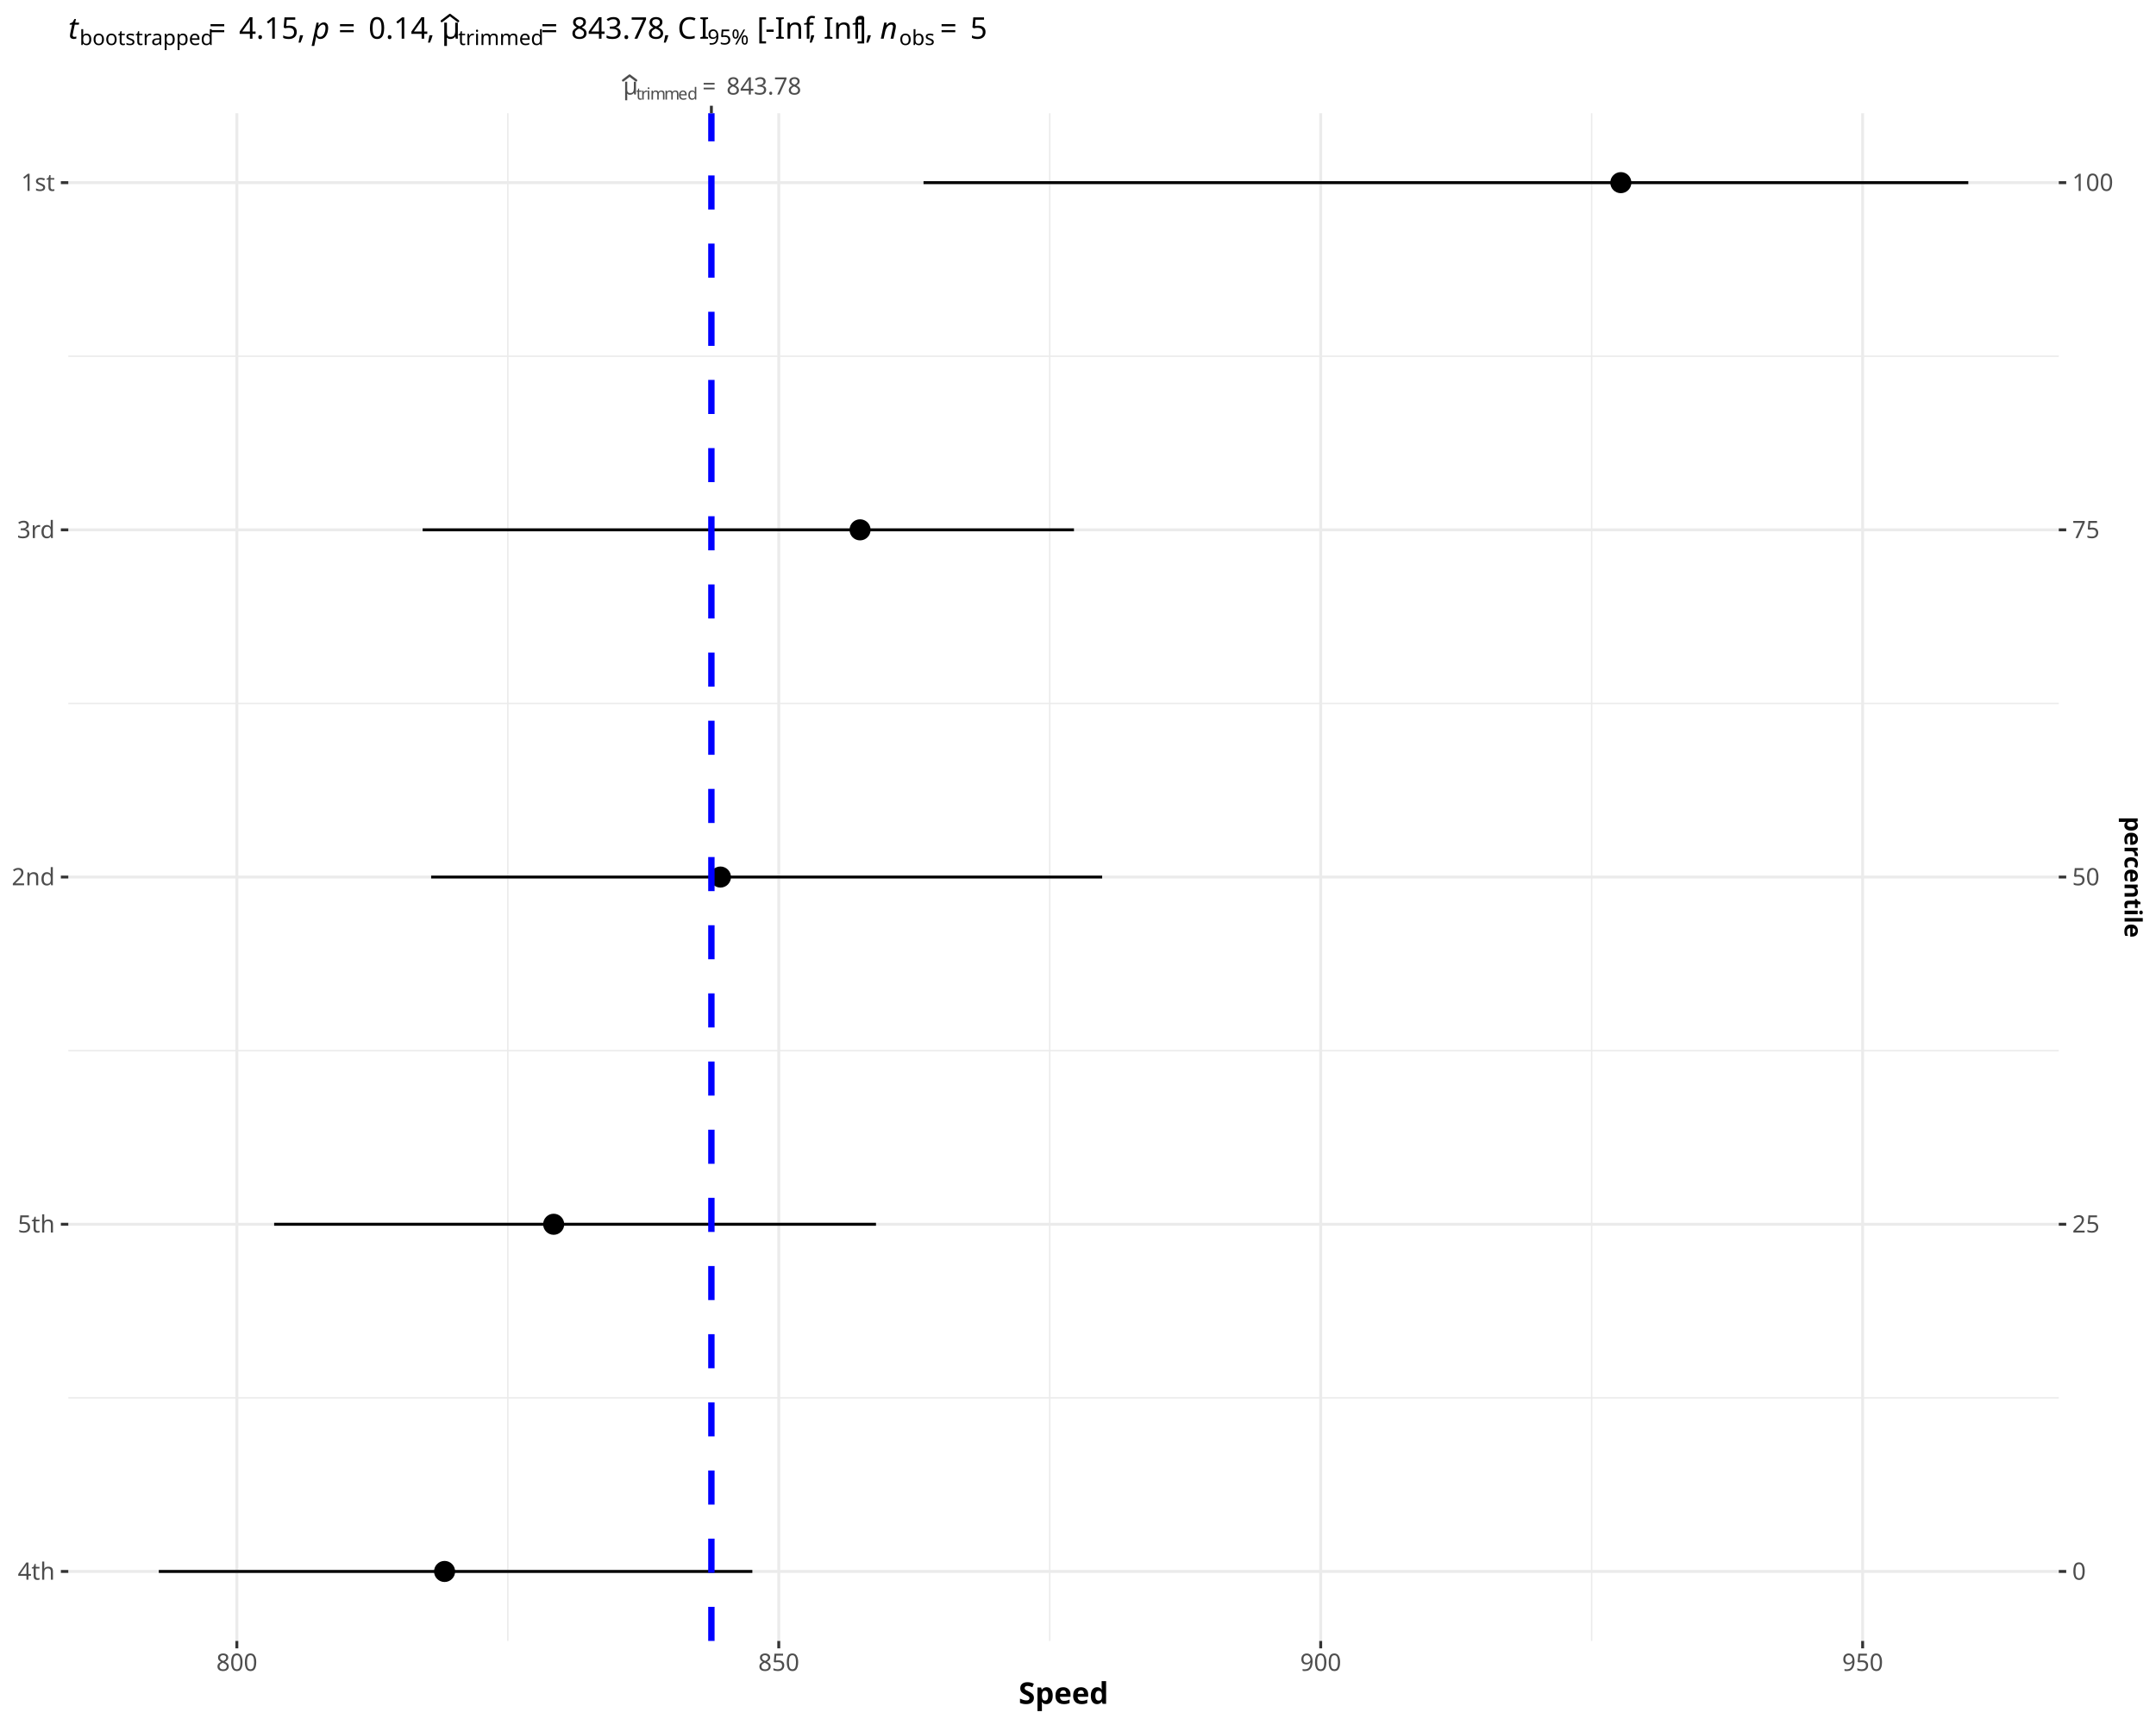
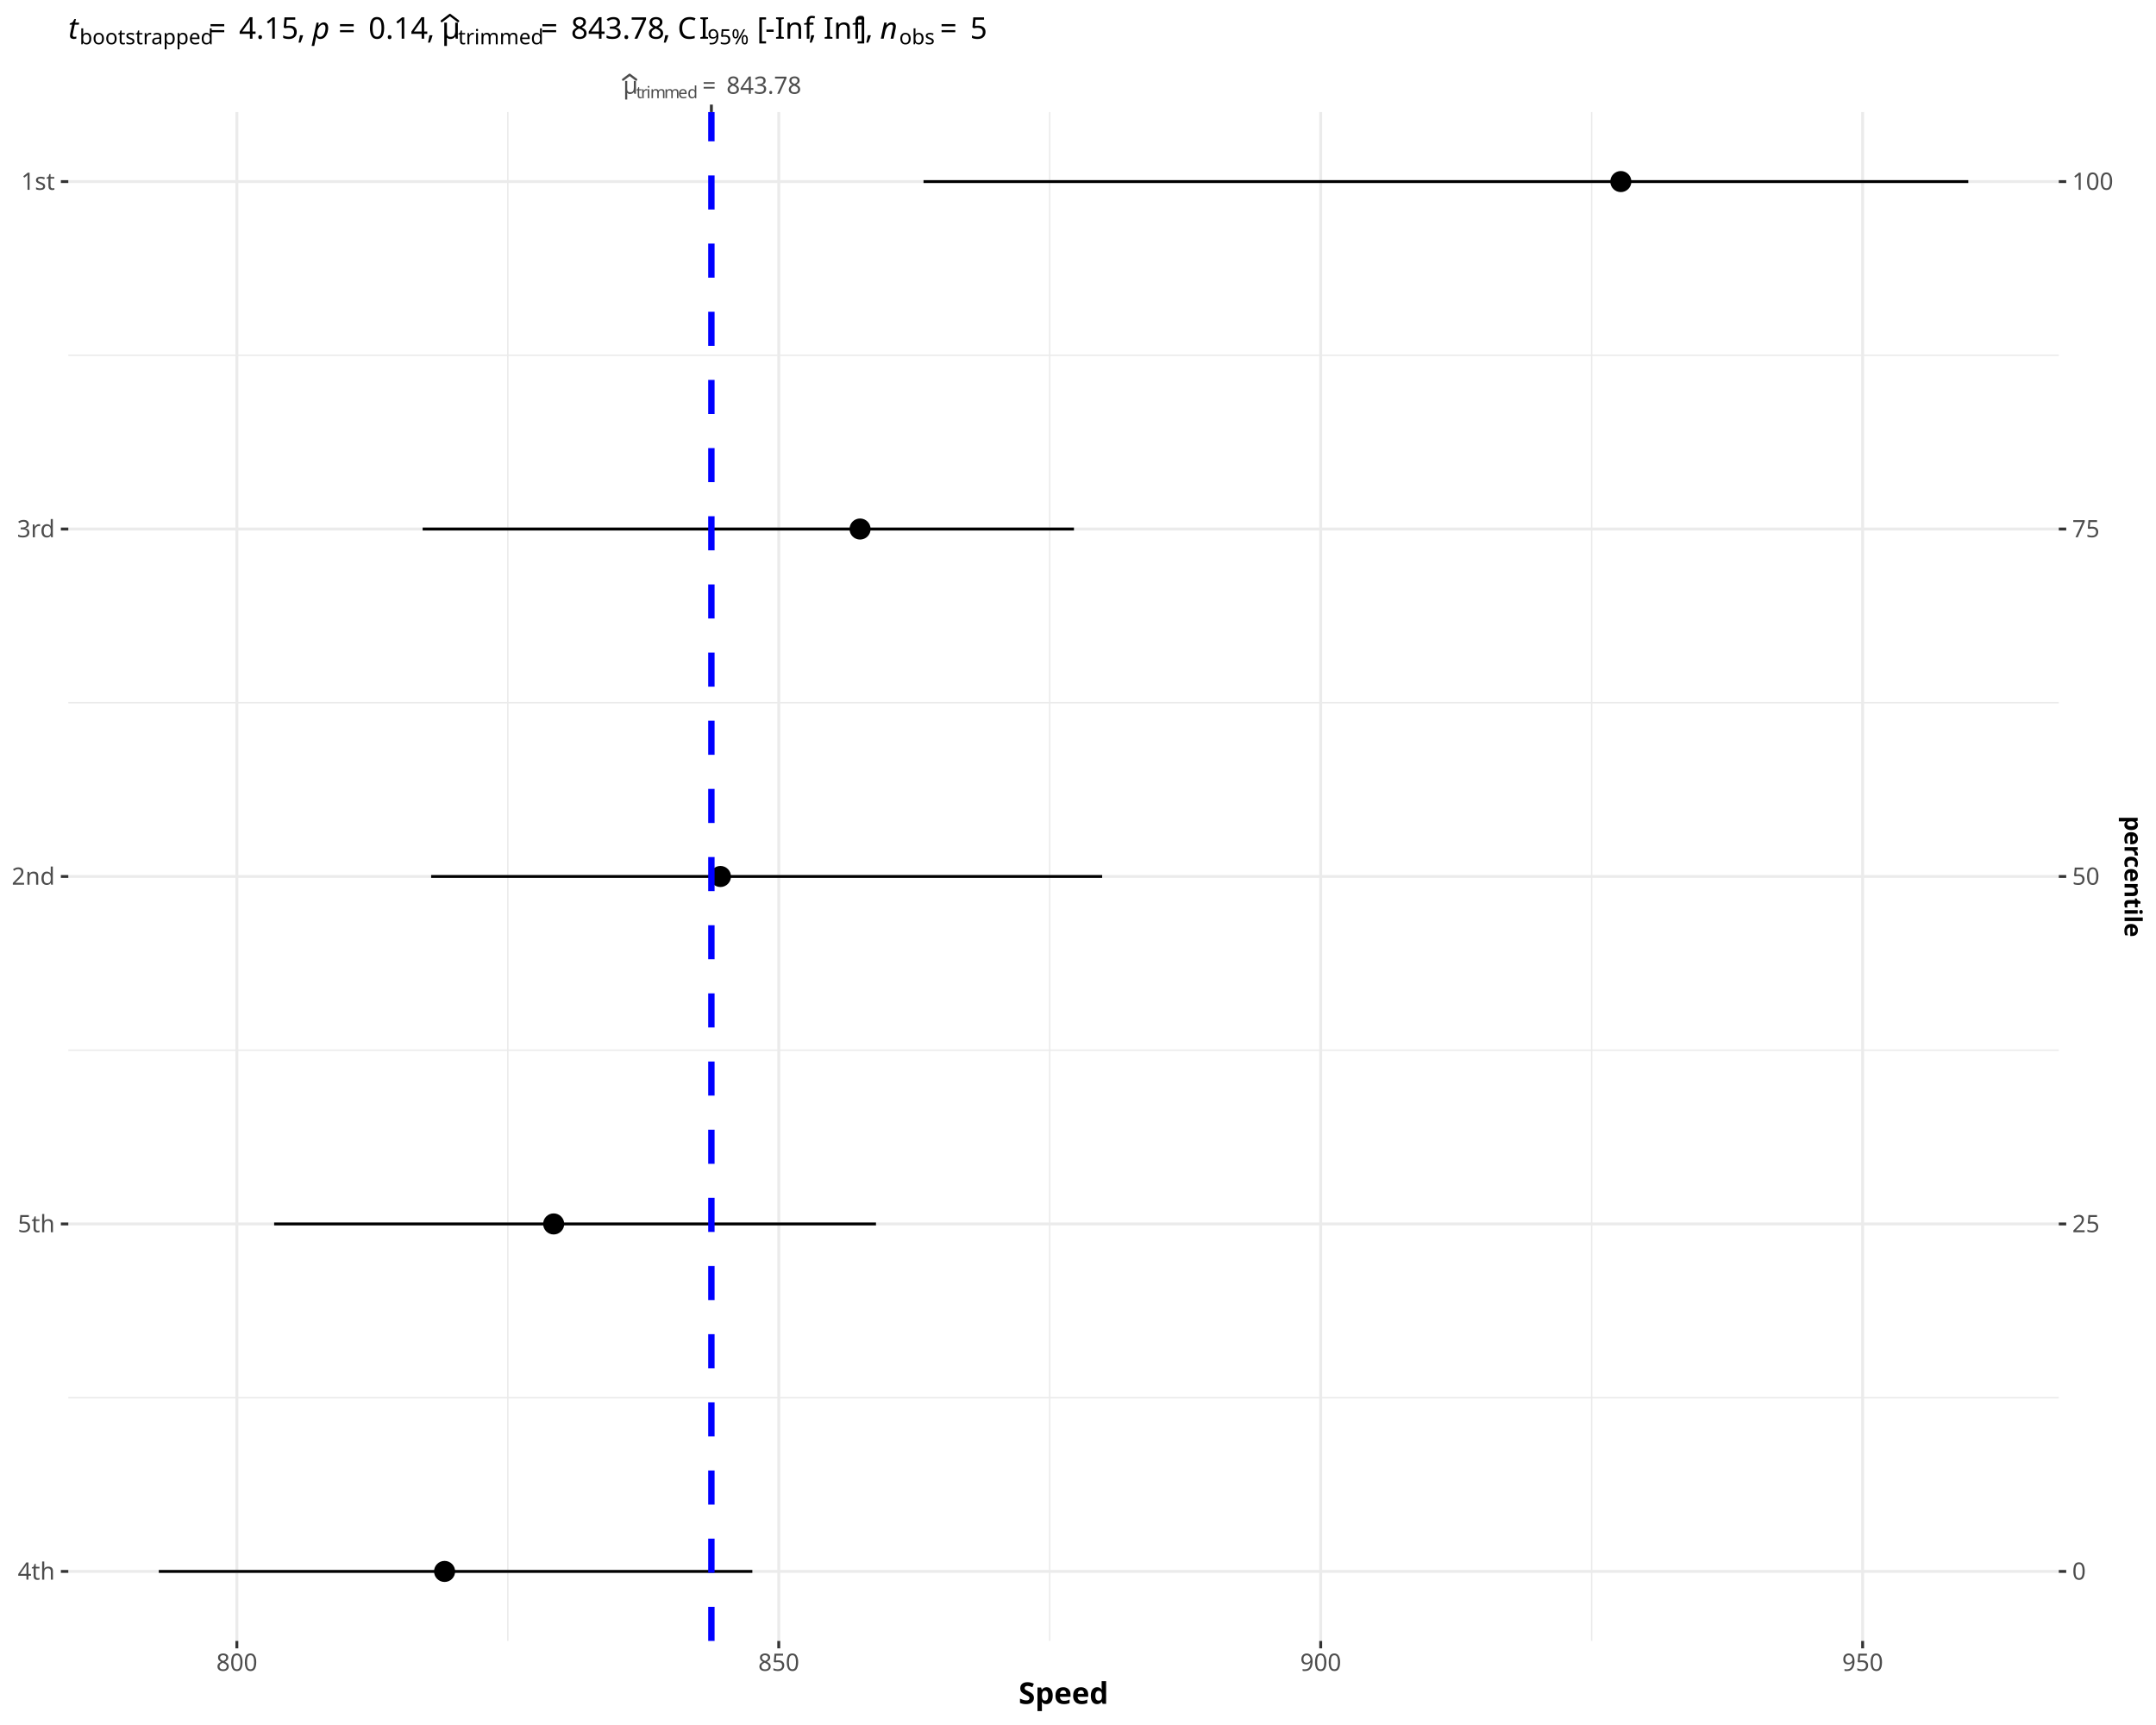
<svg xmlns="http://www.w3.org/2000/svg" class="svglite" data-engine-version="2.0" width="720.00pt" height="576.00pt" viewBox="0 0 720.00 576.00">
  <defs>
    <style type="text/css">
    .svglite line, .svglite polyline, .svglite polygon, .svglite path, .svglite rect, .svglite circle {
      fill: none;
      stroke: #000000;
      stroke-linecap: round;
      stroke-linejoin: round;
      stroke-miterlimit: 10.00;
    }
  </style>
  </defs>
  <rect width="100%" height="100%" style="stroke: none; fill: #FFFFFF;" />
  <defs>
    <clipPath id="cpMC4wMHw3MjAuMDB8MC4wMHw1NzYuMDA=">
      <rect x="0.00" y="0.00" width="720.00" height="576.00" />
    </clipPath>
  </defs>
  <g clip-path="url(#cpMC4wMHw3MjAuMDB8MC4wMHw1NzYuMDA=)">
    <rect x="0.00" y="0.00" width="720.00" height="576.00" style="stroke-width: 0.97; stroke: #FFFFFF; fill: #FFFFFF;" />
  </g>
  <defs>
-     <clipPath id="cpMjIuODF8Njg3LjUzfDM3LjgwfDU0Ny45Mg==">
-       <rect x="22.81" y="37.80" width="664.72" height="510.12" />
+     <clipPath id="cpMjIuODF8Njg3LjUzfDM3LjQyfDU0Ny45Mg==">
+       <rect x="22.81" y="37.42" width="664.72" height="510.50" />
    </clipPath>
  </defs>
-   <g clip-path="url(#cpMjIuODF8Njg3LjUzfDM3LjgwfDU0Ny45Mg==)">
-     <rect x="22.81" y="37.80" width="664.72" height="510.12" style="stroke-width: 0.97; stroke: none; fill: #FFFFFF;" />
-     <polyline points="22.81,466.76 687.53,466.76 " style="stroke-width: 0.48; stroke: #EBEBEB; stroke-linecap: butt;" />
-     <polyline points="22.81,350.83 687.53,350.83 " style="stroke-width: 0.48; stroke: #EBEBEB; stroke-linecap: butt;" />
-     <polyline points="22.81,234.89 687.53,234.89 " style="stroke-width: 0.48; stroke: #EBEBEB; stroke-linecap: butt;" />
-     <polyline points="22.81,118.95 687.53,118.95 " style="stroke-width: 0.48; stroke: #EBEBEB; stroke-linecap: butt;" />
-     <polyline points="169.59,547.92 169.59,37.80 " style="stroke-width: 0.48; stroke: #EBEBEB; stroke-linecap: butt;" />
-     <polyline points="350.56,547.92 350.56,37.80 " style="stroke-width: 0.48; stroke: #EBEBEB; stroke-linecap: butt;" />
-     <polyline points="531.54,547.92 531.54,37.80 " style="stroke-width: 0.48; stroke: #EBEBEB; stroke-linecap: butt;" />
-     <polyline points="22.81,524.73 687.53,524.73 " style="stroke-width: 0.97; stroke: #EBEBEB; stroke-linecap: butt;" />
-     <polyline points="22.81,408.80 687.53,408.80 " style="stroke-width: 0.97; stroke: #EBEBEB; stroke-linecap: butt;" />
-     <polyline points="22.81,292.86 687.53,292.86 " style="stroke-width: 0.97; stroke: #EBEBEB; stroke-linecap: butt;" />
-     <polyline points="22.81,176.92 687.53,176.92 " style="stroke-width: 0.97; stroke: #EBEBEB; stroke-linecap: butt;" />
-     <polyline points="22.81,60.99 687.53,60.99 " style="stroke-width: 0.97; stroke: #EBEBEB; stroke-linecap: butt;" />
-     <polyline points="79.10,547.92 79.10,37.80 " style="stroke-width: 0.97; stroke: #EBEBEB; stroke-linecap: butt;" />
-     <polyline points="260.07,547.92 260.07,37.80 " style="stroke-width: 0.97; stroke: #EBEBEB; stroke-linecap: butt;" />
-     <polyline points="441.05,547.92 441.05,37.80 " style="stroke-width: 0.97; stroke: #EBEBEB; stroke-linecap: butt;" />
-     <polyline points="622.03,547.92 622.03,37.80 " style="stroke-width: 0.97; stroke: #EBEBEB; stroke-linecap: butt;" />
-     <circle cx="148.47" cy="524.73" r="3.52" style="stroke-width: 0.64; stroke: none; fill: #000000;" />
-     <circle cx="184.90" cy="408.80" r="3.52" style="stroke-width: 0.64; stroke: none; fill: #000000;" />
-     <circle cx="240.59" cy="292.86" r="3.52" style="stroke-width: 0.64; stroke: none; fill: #000000;" />
-     <circle cx="287.22" cy="176.92" r="3.52" style="stroke-width: 0.64; stroke: none; fill: #000000;" />
-     <circle cx="541.28" cy="60.99" r="3.52" style="stroke-width: 0.64; stroke: none; fill: #000000;" />
-     <polyline points="251.25,524.73 251.25,524.73 " style="stroke-width: 0.97; stroke-linecap: butt;" />
-     <polyline points="251.25,524.73 53.03,524.73 " style="stroke-width: 0.97; stroke-linecap: butt;" />
-     <polyline points="53.03,524.73 53.03,524.73 " style="stroke-width: 0.97; stroke-linecap: butt;" />
-     <polyline points="292.54,408.80 292.54,408.80 " style="stroke-width: 0.97; stroke-linecap: butt;" />
-     <polyline points="292.54,408.80 91.55,408.80 " style="stroke-width: 0.97; stroke-linecap: butt;" />
-     <polyline points="91.55,408.80 91.55,408.80 " style="stroke-width: 0.97; stroke-linecap: butt;" />
-     <polyline points="368.07,292.86 368.07,292.86 " style="stroke-width: 0.97; stroke-linecap: butt;" />
-     <polyline points="368.07,292.86 143.98,292.86 " style="stroke-width: 0.97; stroke-linecap: butt;" />
-     <polyline points="143.98,292.86 143.98,292.86 " style="stroke-width: 0.97; stroke-linecap: butt;" />
-     <polyline points="358.65,176.92 358.65,176.92 " style="stroke-width: 0.97; stroke-linecap: butt;" />
-     <polyline points="358.65,176.92 141.14,176.92 " style="stroke-width: 0.97; stroke-linecap: butt;" />
-     <polyline points="141.14,176.92 141.14,176.92 " style="stroke-width: 0.97; stroke-linecap: butt;" />
-     <polyline points="657.32,60.99 657.32,60.99 " style="stroke-width: 0.97; stroke-linecap: butt;" />
-     <polyline points="657.32,60.99 308.41,60.99 " style="stroke-width: 0.97; stroke-linecap: butt;" />
-     <polyline points="308.41,60.99 308.41,60.99 " style="stroke-width: 0.97; stroke-linecap: butt;" />
-     <line x1="237.57" y1="547.92" x2="237.57" y2="37.80" style="stroke-width: 2.13; stroke: #0000FF; stroke-dasharray: 11.38,11.38; stroke-linecap: butt;" />
+   <g clip-path="url(#cpMjIuODF8Njg3LjUzfDM3LjQyfDU0Ny45Mg==)">
+     <rect x="22.81" y="37.42" width="664.72" height="510.50" style="stroke-width: 0.97; stroke: none; fill: #FFFFFF;" />
+     <polyline points="22.81,466.70 687.53,466.70 " style="stroke-width: 0.48; stroke: #EBEBEB; stroke-linecap: butt;" />
+     <polyline points="22.81,350.68 687.53,350.68 " style="stroke-width: 0.48; stroke: #EBEBEB; stroke-linecap: butt;" />
+     <polyline points="22.81,234.66 687.53,234.66 " style="stroke-width: 0.48; stroke: #EBEBEB; stroke-linecap: butt;" />
+     <polyline points="22.81,118.64 687.53,118.64 " style="stroke-width: 0.48; stroke: #EBEBEB; stroke-linecap: butt;" />
+     <polyline points="169.59,547.92 169.59,37.42 " style="stroke-width: 0.48; stroke: #EBEBEB; stroke-linecap: butt;" />
+     <polyline points="350.56,547.92 350.56,37.42 " style="stroke-width: 0.48; stroke: #EBEBEB; stroke-linecap: butt;" />
+     <polyline points="531.54,547.92 531.54,37.42 " style="stroke-width: 0.48; stroke: #EBEBEB; stroke-linecap: butt;" />
+     <polyline points="22.81,524.72 687.53,524.72 " style="stroke-width: 0.97; stroke: #EBEBEB; stroke-linecap: butt;" />
+     <polyline points="22.81,408.69 687.53,408.69 " style="stroke-width: 0.97; stroke: #EBEBEB; stroke-linecap: butt;" />
+     <polyline points="22.81,292.67 687.53,292.67 " style="stroke-width: 0.97; stroke: #EBEBEB; stroke-linecap: butt;" />
+     <polyline points="22.81,176.65 687.53,176.65 " style="stroke-width: 0.97; stroke: #EBEBEB; stroke-linecap: butt;" />
+     <polyline points="22.81,60.63 687.53,60.63 " style="stroke-width: 0.97; stroke: #EBEBEB; stroke-linecap: butt;" />
+     <polyline points="79.10,547.92 79.10,37.42 " style="stroke-width: 0.97; stroke: #EBEBEB; stroke-linecap: butt;" />
+     <polyline points="260.07,547.92 260.07,37.42 " style="stroke-width: 0.97; stroke: #EBEBEB; stroke-linecap: butt;" />
+     <polyline points="441.05,547.92 441.05,37.42 " style="stroke-width: 0.97; stroke: #EBEBEB; stroke-linecap: butt;" />
+     <polyline points="622.03,547.92 622.03,37.42 " style="stroke-width: 0.97; stroke: #EBEBEB; stroke-linecap: butt;" />
+     <circle cx="148.47" cy="524.72" r="3.52" style="stroke-width: 0.64; stroke: none; fill: #000000;" />
+     <circle cx="184.90" cy="408.69" r="3.52" style="stroke-width: 0.64; stroke: none; fill: #000000;" />
+     <circle cx="240.59" cy="292.67" r="3.52" style="stroke-width: 0.64; stroke: none; fill: #000000;" />
+     <circle cx="287.22" cy="176.65" r="3.52" style="stroke-width: 0.64; stroke: none; fill: #000000;" />
+     <circle cx="541.28" cy="60.63" r="3.52" style="stroke-width: 0.64; stroke: none; fill: #000000;" />
+     <polyline points="251.25,524.72 251.25,524.72 " style="stroke-width: 0.97; stroke-linecap: butt;" />
+     <polyline points="251.25,524.72 53.03,524.72 " style="stroke-width: 0.97; stroke-linecap: butt;" />
+     <polyline points="53.03,524.72 53.03,524.72 " style="stroke-width: 0.97; stroke-linecap: butt;" />
+     <polyline points="292.54,408.69 292.54,408.69 " style="stroke-width: 0.97; stroke-linecap: butt;" />
+     <polyline points="292.54,408.69 91.55,408.69 " style="stroke-width: 0.97; stroke-linecap: butt;" />
+     <polyline points="91.55,408.69 91.55,408.69 " style="stroke-width: 0.97; stroke-linecap: butt;" />
+     <polyline points="368.07,292.67 368.07,292.67 " style="stroke-width: 0.97; stroke-linecap: butt;" />
+     <polyline points="368.07,292.67 143.98,292.67 " style="stroke-width: 0.97; stroke-linecap: butt;" />
+     <polyline points="143.98,292.67 143.98,292.67 " style="stroke-width: 0.97; stroke-linecap: butt;" />
+     <polyline points="358.65,176.65 358.65,176.65 " style="stroke-width: 0.97; stroke-linecap: butt;" />
+     <polyline points="358.65,176.65 141.14,176.65 " style="stroke-width: 0.97; stroke-linecap: butt;" />
+     <polyline points="141.14,176.65 141.14,176.65 " style="stroke-width: 0.97; stroke-linecap: butt;" />
+     <polyline points="657.32,60.63 657.32,60.63 " style="stroke-width: 0.97; stroke-linecap: butt;" />
+     <polyline points="657.32,60.63 308.41,60.63 " style="stroke-width: 0.97; stroke-linecap: butt;" />
+     <polyline points="308.41,60.63 308.41,60.63 " style="stroke-width: 0.97; stroke-linecap: butt;" />
+     <line x1="237.57" y1="547.92" x2="237.57" y2="37.42" style="stroke-width: 2.13; stroke: #0000FF; stroke-dasharray: 11.38,11.38; stroke-linecap: butt;" />
  </g>
  <g clip-path="url(#cpMC4wMHw3MjAuMDB8MC4wMHw1NzYuMDA=)">
-     <polyline points="237.57,35.31 237.57,37.80 " style="stroke-width: 0.97; stroke: #333333; stroke-linecap: butt;" />
-     <text x="208.08" y="31.57" style="font-size: 8.00px; fill: #4D4D4D; font-family: sans;" textLength="4.37px" lengthAdjust="spacingAndGlyphs">μ</text>
-     <polyline points="208.08,26.86 210.26,25.21 212.45,26.86 " style="stroke-width: 0.75; stroke: #4D4D4D;" />
-     <text x="212.45" y="33.26" style="font-size: 5.60px; fill: #4D4D4D; font-family: sans;" textLength="1.56px" lengthAdjust="spacingAndGlyphs">t</text>
-     <text x="214.00" y="33.26" style="font-size: 5.60px; fill: #4D4D4D; font-family: sans;" textLength="1.86px" lengthAdjust="spacingAndGlyphs">r</text>
-     <text x="215.87" y="33.26" style="font-size: 5.60px; fill: #4D4D4D; font-family: sans;" textLength="1.24px" lengthAdjust="spacingAndGlyphs">i</text>
-     <text x="217.11" y="33.26" style="font-size: 5.60px; fill: #4D4D4D; font-family: sans;" textLength="4.67px" lengthAdjust="spacingAndGlyphs">m</text>
-     <text x="221.78" y="33.26" style="font-size: 5.60px; fill: #4D4D4D; font-family: sans;" textLength="4.67px" lengthAdjust="spacingAndGlyphs">m</text>
-     <text x="226.45" y="33.26" style="font-size: 5.60px; fill: #4D4D4D; font-family: sans;" textLength="3.11px" lengthAdjust="spacingAndGlyphs">e</text>
-     <text x="229.56" y="33.26" style="font-size: 5.60px; fill: #4D4D4D; font-family: sans;" textLength="3.11px" lengthAdjust="spacingAndGlyphs">d</text>
-     <text x="234.53" y="31.57" style="font-size: 8.00px; fill: #4D4D4D; font-family: sans;" textLength="6.21px" lengthAdjust="spacingAndGlyphs">=</text>
-     <text x="242.59" y="31.57" style="font-size: 8.00px; fill: #4D4D4D; font-family: sans;" textLength="24.47px" lengthAdjust="spacingAndGlyphs">843.78</text>
-     <text x="18.33" y="527.49" text-anchor="end" style="font-size: 8.00px; fill: #4D4D4D; font-family: sans;" textLength="11.12px" lengthAdjust="spacingAndGlyphs">4th</text>
-     <text x="18.33" y="411.55" text-anchor="end" style="font-size: 8.00px; fill: #4D4D4D; font-family: sans;" textLength="11.12px" lengthAdjust="spacingAndGlyphs">5th</text>
-     <text x="18.33" y="295.61" text-anchor="end" style="font-size: 8.00px; fill: #4D4D4D; font-family: sans;" textLength="13.35px" lengthAdjust="spacingAndGlyphs">2nd</text>
-     <text x="18.33" y="179.68" text-anchor="end" style="font-size: 8.00px; fill: #4D4D4D; font-family: sans;" textLength="11.56px" lengthAdjust="spacingAndGlyphs">3rd</text>
-     <text x="18.33" y="63.74" text-anchor="end" style="font-size: 8.00px; fill: #4D4D4D; font-family: sans;" textLength="10.68px" lengthAdjust="spacingAndGlyphs">1st</text>
-     <polyline points="20.32,524.73 22.81,524.73 " style="stroke-width: 0.97; stroke: #333333; stroke-linecap: butt;" />
-     <polyline points="20.32,408.80 22.81,408.80 " style="stroke-width: 0.97; stroke: #333333; stroke-linecap: butt;" />
-     <polyline points="20.32,292.86 22.81,292.86 " style="stroke-width: 0.97; stroke: #333333; stroke-linecap: butt;" />
-     <polyline points="20.32,176.92 22.81,176.92 " style="stroke-width: 0.97; stroke: #333333; stroke-linecap: butt;" />
-     <polyline points="20.32,60.99 22.81,60.99 " style="stroke-width: 0.97; stroke: #333333; stroke-linecap: butt;" />
-     <polyline points="690.02,524.73 687.53,524.73 " style="stroke-width: 0.97; stroke: #333333; stroke-linecap: butt;" />
-     <polyline points="690.02,408.80 687.53,408.80 " style="stroke-width: 0.97; stroke: #333333; stroke-linecap: butt;" />
-     <polyline points="690.02,292.86 687.53,292.86 " style="stroke-width: 0.97; stroke: #333333; stroke-linecap: butt;" />
-     <polyline points="690.02,176.92 687.53,176.92 " style="stroke-width: 0.97; stroke: #333333; stroke-linecap: butt;" />
-     <polyline points="690.02,60.99 687.53,60.99 " style="stroke-width: 0.97; stroke: #333333; stroke-linecap: butt;" />
-     <text x="692.01" y="527.49" style="font-size: 8.00px; fill: #4D4D4D; font-family: sans;" textLength="4.45px" lengthAdjust="spacingAndGlyphs">0</text>
-     <text x="692.01" y="411.55" style="font-size: 8.00px; fill: #4D4D4D; font-family: sans;" textLength="8.90px" lengthAdjust="spacingAndGlyphs">25</text>
-     <text x="692.01" y="295.61" style="font-size: 8.00px; fill: #4D4D4D; font-family: sans;" textLength="8.90px" lengthAdjust="spacingAndGlyphs">50</text>
-     <text x="692.01" y="179.68" style="font-size: 8.00px; fill: #4D4D4D; font-family: sans;" textLength="8.90px" lengthAdjust="spacingAndGlyphs">75</text>
-     <text x="692.01" y="63.74" style="font-size: 8.00px; fill: #4D4D4D; font-family: sans;" textLength="13.35px" lengthAdjust="spacingAndGlyphs">100</text>
+     <polyline points="237.57,34.93 237.57,37.42 " style="stroke-width: 0.97; stroke: #333333; stroke-linecap: butt;" />
+     <text x="208.08" y="31.31" style="font-size: 8.00px; fill: #4D4D4D; font-family: sans;" textLength="4.37px" lengthAdjust="spacingAndGlyphs">μ</text>
+     <polyline points="208.08,26.60 210.26,24.95 212.45,26.60 " style="stroke-width: 0.75; stroke: #4D4D4D;" />
+     <text x="212.45" y="32.79" style="font-size: 5.60px; fill: #4D4D4D; font-family: sans;" textLength="1.56px" lengthAdjust="spacingAndGlyphs">t</text>
+     <text x="214.00" y="32.79" style="font-size: 5.60px; fill: #4D4D4D; font-family: sans;" textLength="1.86px" lengthAdjust="spacingAndGlyphs">r</text>
+     <text x="215.87" y="32.79" style="font-size: 5.60px; fill: #4D4D4D; font-family: sans;" textLength="1.24px" lengthAdjust="spacingAndGlyphs">i</text>
+     <text x="217.11" y="32.79" style="font-size: 5.60px; fill: #4D4D4D; font-family: sans;" textLength="4.67px" lengthAdjust="spacingAndGlyphs">m</text>
+     <text x="221.78" y="32.79" style="font-size: 5.60px; fill: #4D4D4D; font-family: sans;" textLength="4.67px" lengthAdjust="spacingAndGlyphs">m</text>
+     <text x="226.45" y="32.79" style="font-size: 5.60px; fill: #4D4D4D; font-family: sans;" textLength="3.11px" lengthAdjust="spacingAndGlyphs">e</text>
+     <text x="229.56" y="32.79" style="font-size: 5.60px; fill: #4D4D4D; font-family: sans;" textLength="3.11px" lengthAdjust="spacingAndGlyphs">d</text>
+     <text x="234.53" y="31.31" style="font-size: 8.00px; fill: #4D4D4D; font-family: sans;" textLength="6.21px" lengthAdjust="spacingAndGlyphs">=</text>
+     <text x="242.59" y="31.31" style="font-size: 8.00px; fill: #4D4D4D; font-family: sans;" textLength="24.47px" lengthAdjust="spacingAndGlyphs">843.78</text>
+     <text x="18.33" y="527.47" text-anchor="end" style="font-size: 8.00px; fill: #4D4D4D; font-family: sans;" textLength="11.12px" lengthAdjust="spacingAndGlyphs">4th</text>
+     <text x="18.33" y="411.45" text-anchor="end" style="font-size: 8.00px; fill: #4D4D4D; font-family: sans;" textLength="11.12px" lengthAdjust="spacingAndGlyphs">5th</text>
+     <text x="18.33" y="295.42" text-anchor="end" style="font-size: 8.00px; fill: #4D4D4D; font-family: sans;" textLength="13.35px" lengthAdjust="spacingAndGlyphs">2nd</text>
+     <text x="18.33" y="179.40" text-anchor="end" style="font-size: 8.00px; fill: #4D4D4D; font-family: sans;" textLength="11.56px" lengthAdjust="spacingAndGlyphs">3rd</text>
+     <text x="18.33" y="63.38" text-anchor="end" style="font-size: 8.00px; fill: #4D4D4D; font-family: sans;" textLength="10.68px" lengthAdjust="spacingAndGlyphs">1st</text>
+     <polyline points="20.32,524.72 22.81,524.72 " style="stroke-width: 0.97; stroke: #333333; stroke-linecap: butt;" />
+     <polyline points="20.32,408.69 22.81,408.69 " style="stroke-width: 0.97; stroke: #333333; stroke-linecap: butt;" />
+     <polyline points="20.32,292.67 22.81,292.67 " style="stroke-width: 0.97; stroke: #333333; stroke-linecap: butt;" />
+     <polyline points="20.32,176.65 22.81,176.65 " style="stroke-width: 0.97; stroke: #333333; stroke-linecap: butt;" />
+     <polyline points="20.32,60.63 22.81,60.63 " style="stroke-width: 0.97; stroke: #333333; stroke-linecap: butt;" />
+     <polyline points="690.02,524.72 687.53,524.72 " style="stroke-width: 0.97; stroke: #333333; stroke-linecap: butt;" />
+     <polyline points="690.02,408.69 687.53,408.69 " style="stroke-width: 0.97; stroke: #333333; stroke-linecap: butt;" />
+     <polyline points="690.02,292.67 687.53,292.67 " style="stroke-width: 0.97; stroke: #333333; stroke-linecap: butt;" />
+     <polyline points="690.02,176.65 687.53,176.65 " style="stroke-width: 0.97; stroke: #333333; stroke-linecap: butt;" />
+     <polyline points="690.02,60.63 687.53,60.63 " style="stroke-width: 0.97; stroke: #333333; stroke-linecap: butt;" />
+     <text x="692.01" y="527.47" style="font-size: 8.00px; fill: #4D4D4D; font-family: sans;" textLength="4.45px" lengthAdjust="spacingAndGlyphs">0</text>
+     <text x="692.01" y="411.45" style="font-size: 8.00px; fill: #4D4D4D; font-family: sans;" textLength="8.90px" lengthAdjust="spacingAndGlyphs">25</text>
+     <text x="692.01" y="295.42" style="font-size: 8.00px; fill: #4D4D4D; font-family: sans;" textLength="8.90px" lengthAdjust="spacingAndGlyphs">50</text>
+     <text x="692.01" y="179.40" style="font-size: 8.00px; fill: #4D4D4D; font-family: sans;" textLength="8.90px" lengthAdjust="spacingAndGlyphs">75</text>
+     <text x="692.01" y="63.38" style="font-size: 8.00px; fill: #4D4D4D; font-family: sans;" textLength="13.35px" lengthAdjust="spacingAndGlyphs">100</text>
    <polyline points="79.10,550.41 79.10,547.92 " style="stroke-width: 0.97; stroke: #333333; stroke-linecap: butt;" />
    <polyline points="260.07,550.41 260.07,547.92 " style="stroke-width: 0.97; stroke: #333333; stroke-linecap: butt;" />
    <polyline points="441.05,550.41 441.05,547.92 " style="stroke-width: 0.97; stroke: #333333; stroke-linecap: butt;" />
    <polyline points="622.03,550.41 622.03,547.92 " style="stroke-width: 0.97; stroke: #333333; stroke-linecap: butt;" />
    <text x="79.10" y="557.91" text-anchor="middle" style="font-size: 8.00px; fill: #4D4D4D; font-family: sans;" textLength="13.35px" lengthAdjust="spacingAndGlyphs">800</text>
    <text x="260.07" y="557.91" text-anchor="middle" style="font-size: 8.00px; fill: #4D4D4D; font-family: sans;" textLength="13.35px" lengthAdjust="spacingAndGlyphs">850</text>
    <text x="441.05" y="557.91" text-anchor="middle" style="font-size: 8.00px; fill: #4D4D4D; font-family: sans;" textLength="13.35px" lengthAdjust="spacingAndGlyphs">900</text>
    <text x="622.03" y="557.91" text-anchor="middle" style="font-size: 8.00px; fill: #4D4D4D; font-family: sans;" textLength="13.35px" lengthAdjust="spacingAndGlyphs">950</text>
    <text x="355.17" y="568.94" text-anchor="middle" style="font-size: 10.00px; font-weight: bold; font-family: sans;" textLength="28.92px" lengthAdjust="spacingAndGlyphs">Speed</text>
-     <text transform="translate(709.51,292.86) rotate(90)" text-anchor="middle" style="font-size: 8.00px; font-weight: bold; font-family: sans;" textLength="34.69px" lengthAdjust="spacingAndGlyphs">percentile</text>
+     <text transform="translate(709.51,292.67) rotate(90)" text-anchor="middle" style="font-size: 8.00px; font-weight: bold; font-family: sans;" textLength="34.69px" lengthAdjust="spacingAndGlyphs">percentile</text>
    <text x="22.81" y="12.93" style="font-size: 10.00px; font-style: italic; font-family: sans;" textLength="2.78px" lengthAdjust="spacingAndGlyphs">t</text>
-     <text x="26.56" y="15.04" style="font-size: 7.00px; font-family: sans;" textLength="40.87px" lengthAdjust="spacingAndGlyphs">bootstrapped</text>
+     <text x="26.56" y="14.78" style="font-size: 7.00px; font-family: sans;" textLength="40.87px" lengthAdjust="spacingAndGlyphs">bootstrapped</text>
    <text x="69.75" y="12.93" style="font-size: 10.00px; font-family: sans;" textLength="7.76px" lengthAdjust="spacingAndGlyphs">=</text>
    <text x="79.83" y="12.93" style="font-size: 10.00px; font-family: sans;" textLength="19.46px" lengthAdjust="spacingAndGlyphs">4.15</text>
    <text x="99.29" y="12.93" style="font-size: 10.00px; font-family: sans;" textLength="2.50px" lengthAdjust="spacingAndGlyphs">,</text>
    <text x="101.79" y="12.93" style="font-size: 10.00px; font-family: sans;" textLength="2.50px" lengthAdjust="spacingAndGlyphs"> </text>
    <text x="104.29" y="12.93" style="font-size: 10.00px; font-style: italic; font-family: sans;" textLength="5.56px" lengthAdjust="spacingAndGlyphs">p</text>
    <text x="112.98" y="12.93" style="font-size: 10.00px; font-family: sans;" textLength="7.76px" lengthAdjust="spacingAndGlyphs">=</text>
    <text x="123.06" y="12.93" style="font-size: 10.00px; font-family: sans;" textLength="19.46px" lengthAdjust="spacingAndGlyphs">0.14</text>
    <text x="142.52" y="12.93" style="font-size: 10.00px; font-family: sans;" textLength="2.50px" lengthAdjust="spacingAndGlyphs">,</text>
    <text x="145.02" y="12.93" style="font-size: 10.00px; font-family: sans;" textLength="2.50px" lengthAdjust="spacingAndGlyphs"> </text>
    <text x="147.52" y="12.93" style="font-size: 10.00px; font-family: sans;" textLength="5.47px" lengthAdjust="spacingAndGlyphs">μ</text>
    <polyline points="147.52,7.05 150.26,4.98 152.99,7.05 " style="stroke-width: 0.75;" />
-     <text x="152.99" y="15.04" style="font-size: 7.00px; font-family: sans;" textLength="25.28px" lengthAdjust="spacingAndGlyphs">trimmed</text>
+     <text x="152.99" y="14.78" style="font-size: 7.00px; font-family: sans;" textLength="25.28px" lengthAdjust="spacingAndGlyphs">trimmed</text>
    <text x="180.59" y="12.93" style="font-size: 10.00px; font-family: sans;" textLength="7.76px" lengthAdjust="spacingAndGlyphs">=</text>
    <text x="190.67" y="12.93" style="font-size: 10.00px; font-family: sans;" textLength="30.59px" lengthAdjust="spacingAndGlyphs">843.78</text>
    <text x="221.26" y="12.93" style="font-size: 10.00px; font-family: sans;" textLength="2.50px" lengthAdjust="spacingAndGlyphs">,</text>
    <text x="223.76" y="12.93" style="font-size: 10.00px; font-family: sans;" textLength="2.50px" lengthAdjust="spacingAndGlyphs"> </text>
    <text x="226.26" y="12.93" style="font-size: 10.00px; font-family: sans;" textLength="7.22px" lengthAdjust="spacingAndGlyphs">C</text>
    <text x="233.48" y="12.93" style="font-size: 10.00px; font-family: sans;" textLength="2.78px" lengthAdjust="spacingAndGlyphs">I</text>
-     <text x="236.26" y="14.86" style="font-size: 7.00px; font-family: sans;" textLength="14.01px" lengthAdjust="spacingAndGlyphs">95%</text>
+     <text x="236.26" y="14.78" style="font-size: 7.00px; font-family: sans;" textLength="14.01px" lengthAdjust="spacingAndGlyphs">95%</text>
    <text x="250.27" y="12.93" style="font-size: 10.00px; font-family: sans;" textLength="2.50px" lengthAdjust="spacingAndGlyphs"> </text>
    <text x="252.78" y="12.93" style="font-size: 10.00px; font-family: sans;" textLength="2.78px" lengthAdjust="spacingAndGlyphs">[</text>
    <text x="255.55" y="12.93" style="font-size: 10.00px; font-family: sans;" textLength="14.45px" lengthAdjust="spacingAndGlyphs">-Inf</text>
    <text x="270.00" y="12.93" style="font-size: 10.00px; font-family: sans;" textLength="2.50px" lengthAdjust="spacingAndGlyphs">,</text>
    <text x="272.50" y="12.93" style="font-size: 10.00px; font-family: sans;" textLength="2.50px" lengthAdjust="spacingAndGlyphs"> </text>
    <text x="275.01" y="12.93" style="font-size: 10.00px; font-family: sans;" textLength="11.12px" lengthAdjust="spacingAndGlyphs">Inf</text>
    <text x="286.12" y="12.93" style="font-size: 10.00px; font-family: sans;" textLength="2.78px" lengthAdjust="spacingAndGlyphs">]</text>
    <text x="288.90" y="12.93" style="font-size: 10.00px; font-family: sans;" textLength="2.50px" lengthAdjust="spacingAndGlyphs">,</text>
    <text x="291.40" y="12.93" style="font-size: 10.00px; font-family: sans;" textLength="2.50px" lengthAdjust="spacingAndGlyphs"> </text>
    <text x="293.91" y="12.93" style="font-size: 10.00px; font-style: italic; font-family: sans;" textLength="5.56px" lengthAdjust="spacingAndGlyphs">n</text>
-     <text x="300.27" y="15.04" style="font-size: 7.00px; font-family: sans;" textLength="11.29px" lengthAdjust="spacingAndGlyphs">obs</text>
+     <text x="300.27" y="14.78" style="font-size: 7.00px; font-family: sans;" textLength="11.29px" lengthAdjust="spacingAndGlyphs">obs</text>
    <text x="313.88" y="12.93" style="font-size: 10.00px; font-family: sans;" textLength="7.76px" lengthAdjust="spacingAndGlyphs">=</text>
    <text x="323.96" y="12.93" style="font-size: 10.00px; font-family: sans;" textLength="5.56px" lengthAdjust="spacingAndGlyphs">5</text>
  </g>
</svg>
